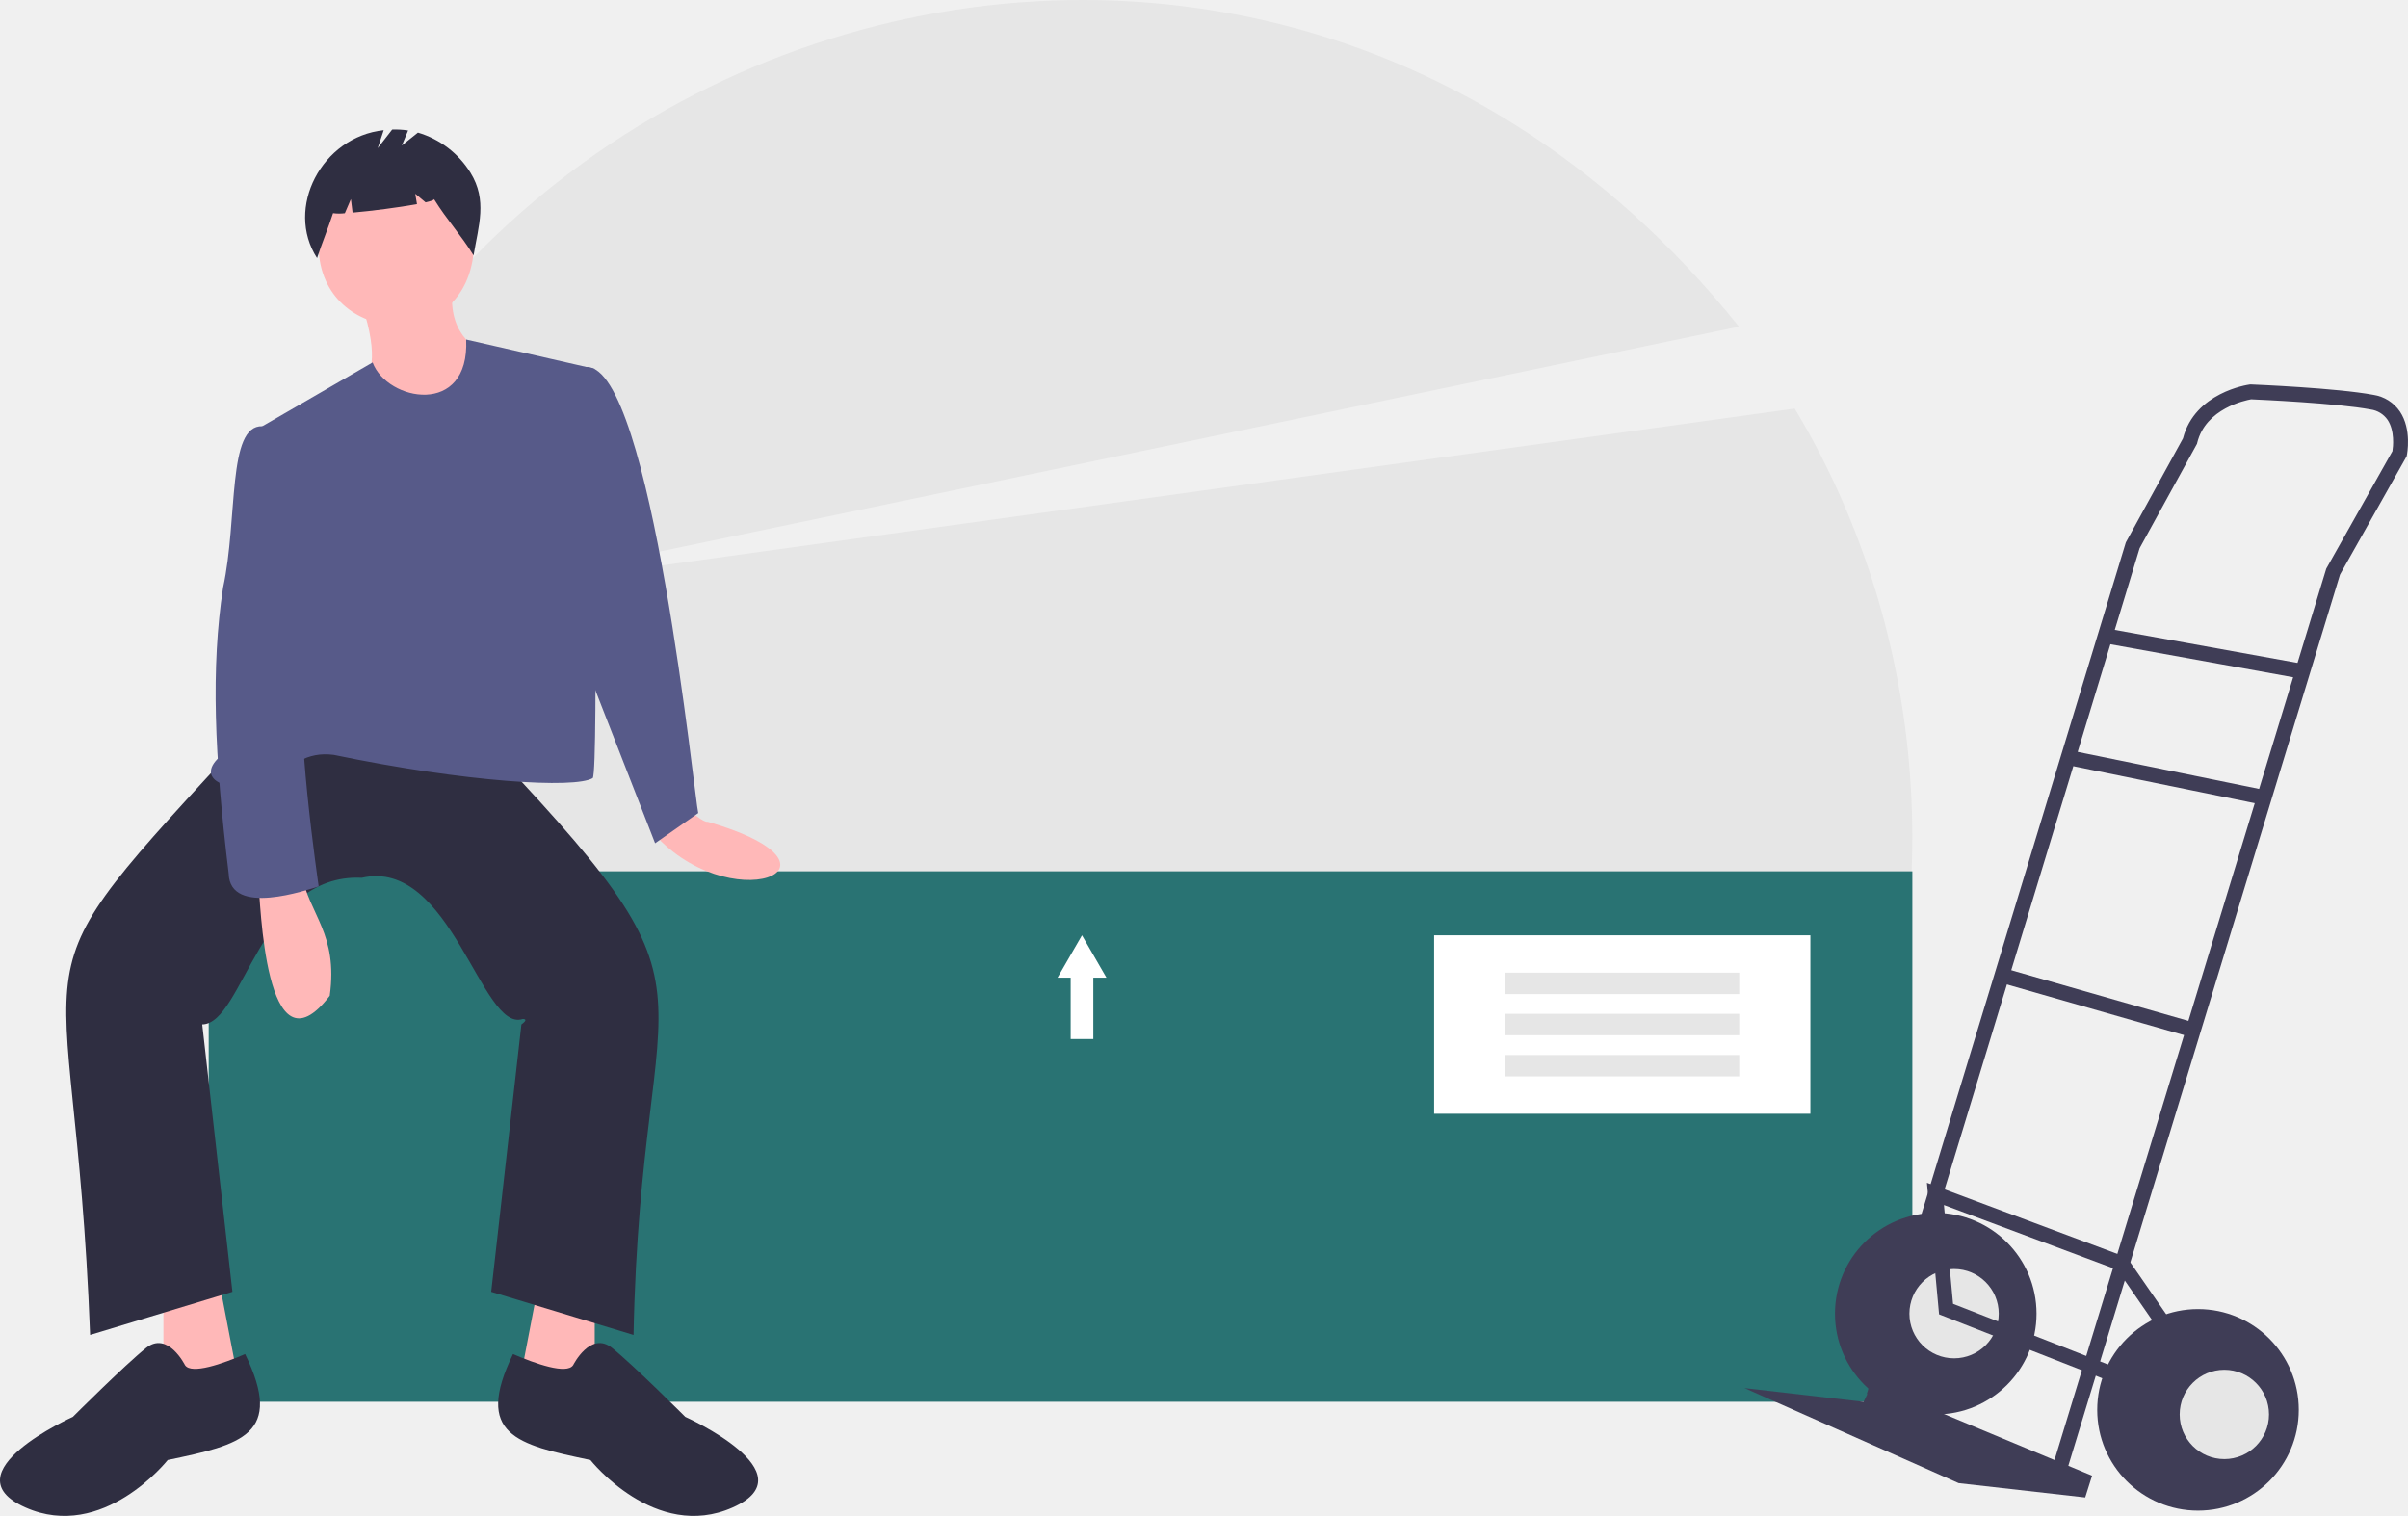
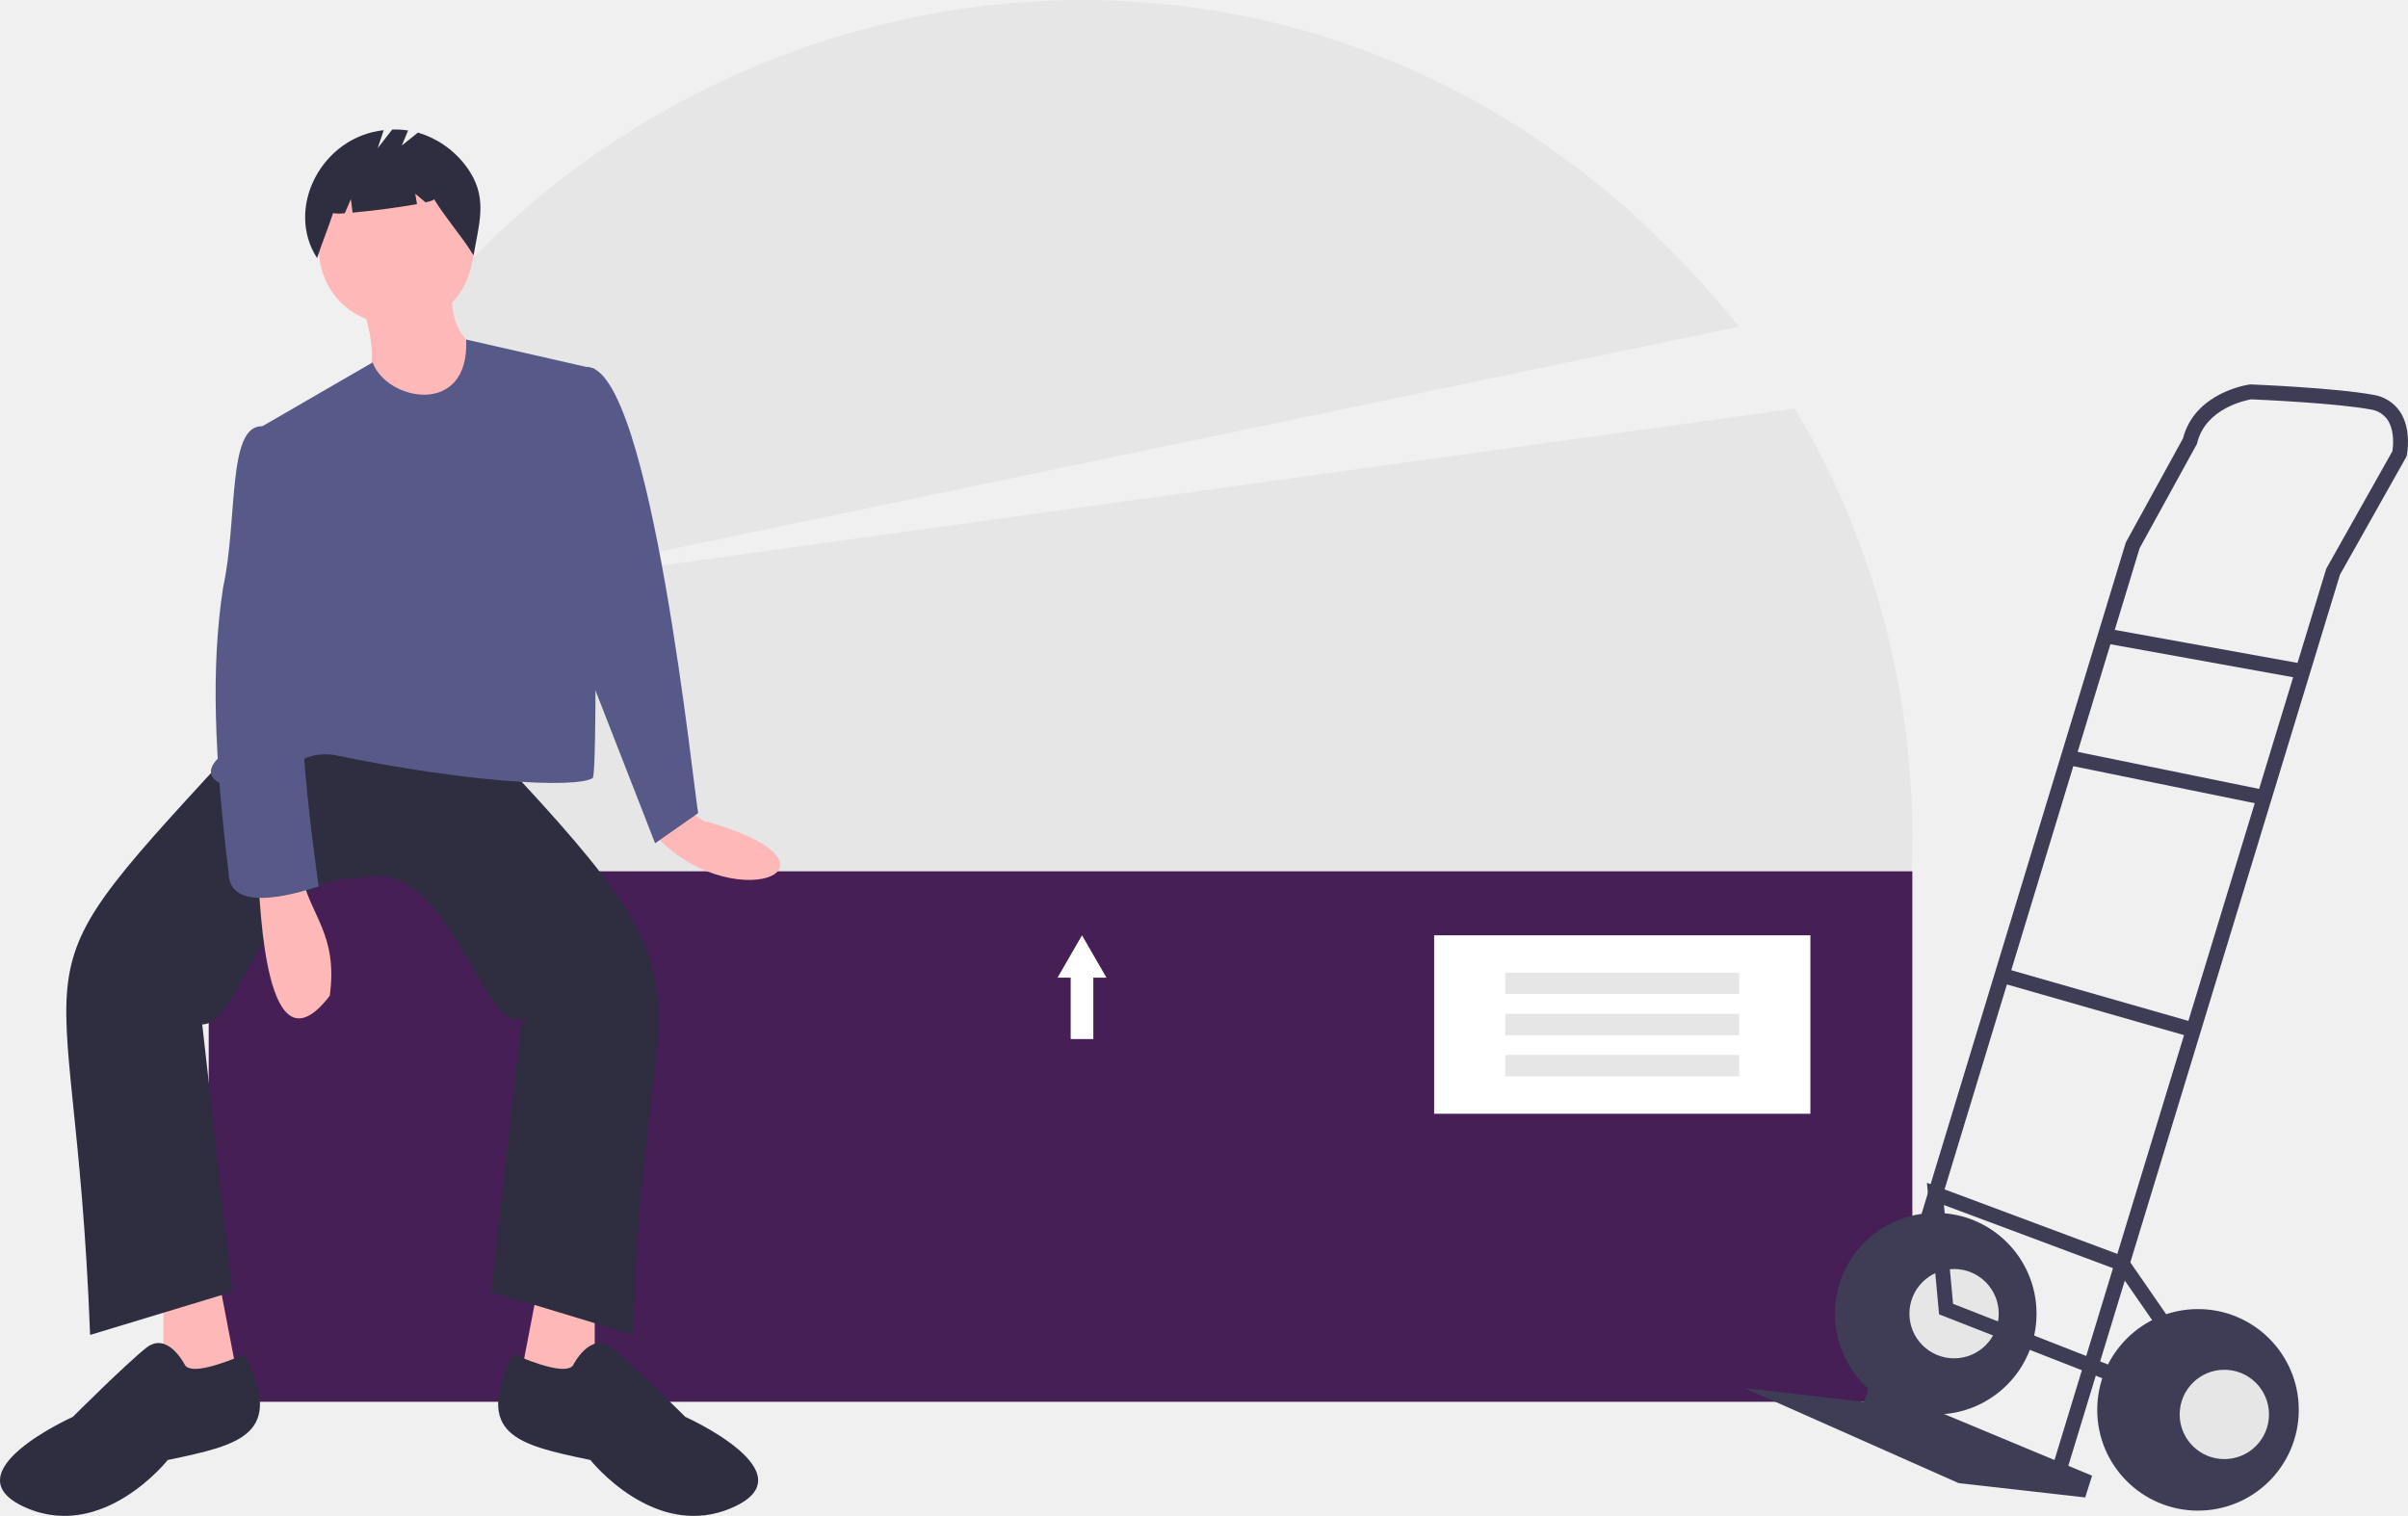
<svg xmlns="http://www.w3.org/2000/svg" id="a1b0a4cf-944a-4145-95be-ec0eea83b7fc" data-name="Layer 1" width="885.558" height="557.519" viewBox="0 0 885.558 557.519">
  <path d="M838.812,592.352C875.238,501.284,864.219,399.598,817.24,321.5L325.466,389.592l471.276-98.217c-198.623-247.685-585.213-83.398-547.948,229.321Z" transform="translate(-157.221 -171.2406)" fill="#e6e6e6" />
-   <rect x="76.753" y="320.445" width="626.526" height="195.095" fill="#297373" />
+   <rect x="76.753" y="320.445" width="626.526" height="195.095" fill="#451f55" />
  <path d="M408.706,467.893c5.621,4.365,7.677,5.775,8.874,5.596,58,16.89,7.154,36.683-21.026,3.085Z" transform="translate(-157.221 -171.2406)" fill="#ffb8b8" />
  <polygon points="60.099 475.093 60.099 514.747 88.649 513.161 80.719 471.921 60.099 475.093" fill="#ffb8b8" />
  <polygon points="218.713 475.093 218.713 514.747 190.162 513.161 198.093 471.921 218.713 475.093" fill="#ffb8b8" />
  <path d="M288.696,441.722l42.826-1.586c98.794,103.571,61.432,79.949,58.687,222.06L337.866,646.334l11.103-98.341c.006-.004,2.929-1.953.499-1.997-15.196,5.222-26.284-59.437-59.186-51.931-37.441-1.791-43.536,53.75-58.687,53.929L242.698,646.334,190.355,662.195c-5.861-156.166-34.583-120.888,58.687-222.06Z" transform="translate(-157.221 -171.2406)" fill="#2f2e41" />
  <path d="M225.25,673.298s-6.345-12.689-14.275-6.345-26.964,25.378-26.964,25.378-45.998,20.62-17.448,33.309,52.343-17.448,52.343-17.448c27.194-5.671,42.88-9.301,28.458-38.964C239.176,672.773,227.59,676.874,225.25,673.298Z" transform="translate(-157.221 -171.2406)" fill="#2f2e41" />
  <path d="M368.003,673.298s6.345-12.689,14.275-6.345,26.964,25.378,26.964,25.378,45.998,20.62,17.448,33.309-52.343-17.448-52.343-17.448c-27.194-5.671-42.88-9.301-28.458-38.964C354.077,672.773,365.664,676.874,368.003,673.298Z" transform="translate(-157.221 -171.2406)" fill="#2f2e41" />
  <path d="M331.522,262.488c-2.359,39.486-56.248,36.009-57.101-0C276.78,223.002,330.669,226.479,331.522,262.488Z" transform="translate(-157.221 -171.2406)" fill="#ffb8b8" />
  <path d="M290.282,283.108c13.876,41.938-18.884,19.105,26.964,52.343l17.448-34.895s-12.689-4.758-11.103-22.206Z" transform="translate(-157.221 -171.2406)" fill="#ffb8b8" />
  <path d="M375.934,306.9,328.652,296.107c1.33,28.51-29.095,22.772-34.404,8.431l-45.205,26.154c18.974,70.667,14.165,73.583-11.103,118.961-9.643,8.806,4.778,13.853,17.334,9.034,9.576-5.91,14.439-11.162,24.7-9.826,48.485,10.096,88.848,12.479,95.236,8.534C377.495,454.123,375.143,307.468,375.934,306.9Z" transform="translate(-157.221 -171.2406)" fill="#575a89" />
  <path d="M363.245,310.072c1.586,0,9.757-3.842,9.757-3.842,23.771-.401,39.723,159.497,41,164.042l-15.861,11.103-25.378-65.032Z" transform="translate(-157.221 -171.2406)" fill="#575a89" />
  <path d="M252.215,495.651c.811,5.986,2.191,73.211,26.273,41.809,3.159-22.91-7.582-29.749-10.411-44.981Z" transform="translate(-157.221 -171.2406)" fill="#ffb8b8" />
  <path d="M258.559,330.692l-4.86-2.694c-13.029-.428-8.923,34.061-14.435,59.319-4.503,29.425-3.221,61.87,2.062,105.247.462,15.918,28.973,5.89,33.094,4.673,0,0-9.517-65.032-4.758-76.135S258.559,330.692,258.559,330.692Z" transform="translate(-157.221 -171.2406)" fill="#575a89" />
  <path d="M330.274,234.81a34.029,34.029,0,0,0-19.357-14.798l-5.918,4.735,2.301-5.522a31.326,31.326,0,0,0-5.849-.338l-5.325,6.846,2.204-6.612c-22.849,2.453-36.368,28.683-24.506,47.041,1.83-5.623,4.051-10.9,5.881-16.523a16.644,16.644,0,0,0,4.336.021l2.226-5.195.622,4.975c6.9-.601,17.135-1.921,23.676-3.13l-.636-3.816,3.806,3.171c2.004-.461,3.194-.88,3.096-1.2,4.865,7.843,9.686,12.853,14.551,20.696C333.227,254.098,336.488,244.902,330.274,234.81Z" transform="translate(-157.221 -171.2406)" fill="#2f2e41" />
  <rect x="527.412" y="343.979" width="138.367" height="65.636" fill="#fff" />
  <rect x="553.578" y="357.727" width="86.036" height="7.87" fill="#e6e6e6" />
  <rect x="553.578" y="372.862" width="86.036" height="7.87" fill="#e6e6e6" />
  <rect x="553.578" y="387.997" width="86.036" height="7.87" fill="#e6e6e6" />
  <polygon points="406.916 359.57 402.415 351.775 397.915 343.979 393.414 351.775 388.913 359.57 393.749 359.57 393.749 382.144 402.08 382.144 402.08 359.57 406.916 359.57" fill="#fff" />
  <circle cx="711.888" cy="483.133" r="37.06" fill="#3f3d56" />
  <circle cx="718.626" cy="483.133" r="16.424" fill="#e6e6e6" />
  <polygon points="688.515 509.033 769.374 542.724 766.847 550.726 720.311 545.461 641.558 510.507 685.356 515.561 688.515 509.033" fill="#3f3d56" />
  <path d="M917.211,712.447l100.565-329.887,24.49-43.491.086-.42c.079-.384,1.877-9.474-2.546-16.057a14.419,14.419,0,0,0-9.738-6.134c-13.516-2.534-43.754-3.783-45.034-3.835l-.241-.01-.239.033c-.826.113-20.151,2.937-24.519,19.812l-21.024,38.264-.083.272L843.749,683.899l5.238,1.593,95.094-312.633,21.095-38.393.086-.353c3.089-12.698,17.857-15.669,19.821-16.009,3.089.132,31.509,1.396,43.976,3.734a9.029,9.029,0,0,1,6.191,3.789c2.726,4.036,2.044,9.979,1.803,11.541l-24.34,43.225-.087.285L911.974,710.85Z" transform="translate(-157.221 -171.2406)" fill="#3f3d56" />
  <rect x="965.006" y="374.708" width="5.475" height="73.805" transform="translate(233.4631 1119.547) rotate(-79.76214)" fill="#3f3d56" />
  <rect x="951.121" y="420.405" width="5.475" height="73.599" transform="translate(157.9235 1129.128) rotate(-78.46469)" fill="#3f3d56" />
  <rect x="925.909" y="503.385" width="5.475" height="73.23" transform="translate(-3.20879 1113.022) rotate(-74.03214)" fill="#3f3d56" />
  <polygon points="784.589 511.372 786.585 506.273 718.249 479.515 714.893 443.181 778.675 467.004 799.338 496.902 803.843 493.79 782.201 462.476 708.64 435 713.108 483.382 784.589 511.372" fill="#3f3d56" />
  <circle cx="808.329" cy="518.509" r="37.06" fill="#3f3d56" />
  <circle cx="818.015" cy="520.193" r="16.424" fill="#e6e6e6" />
</svg>
